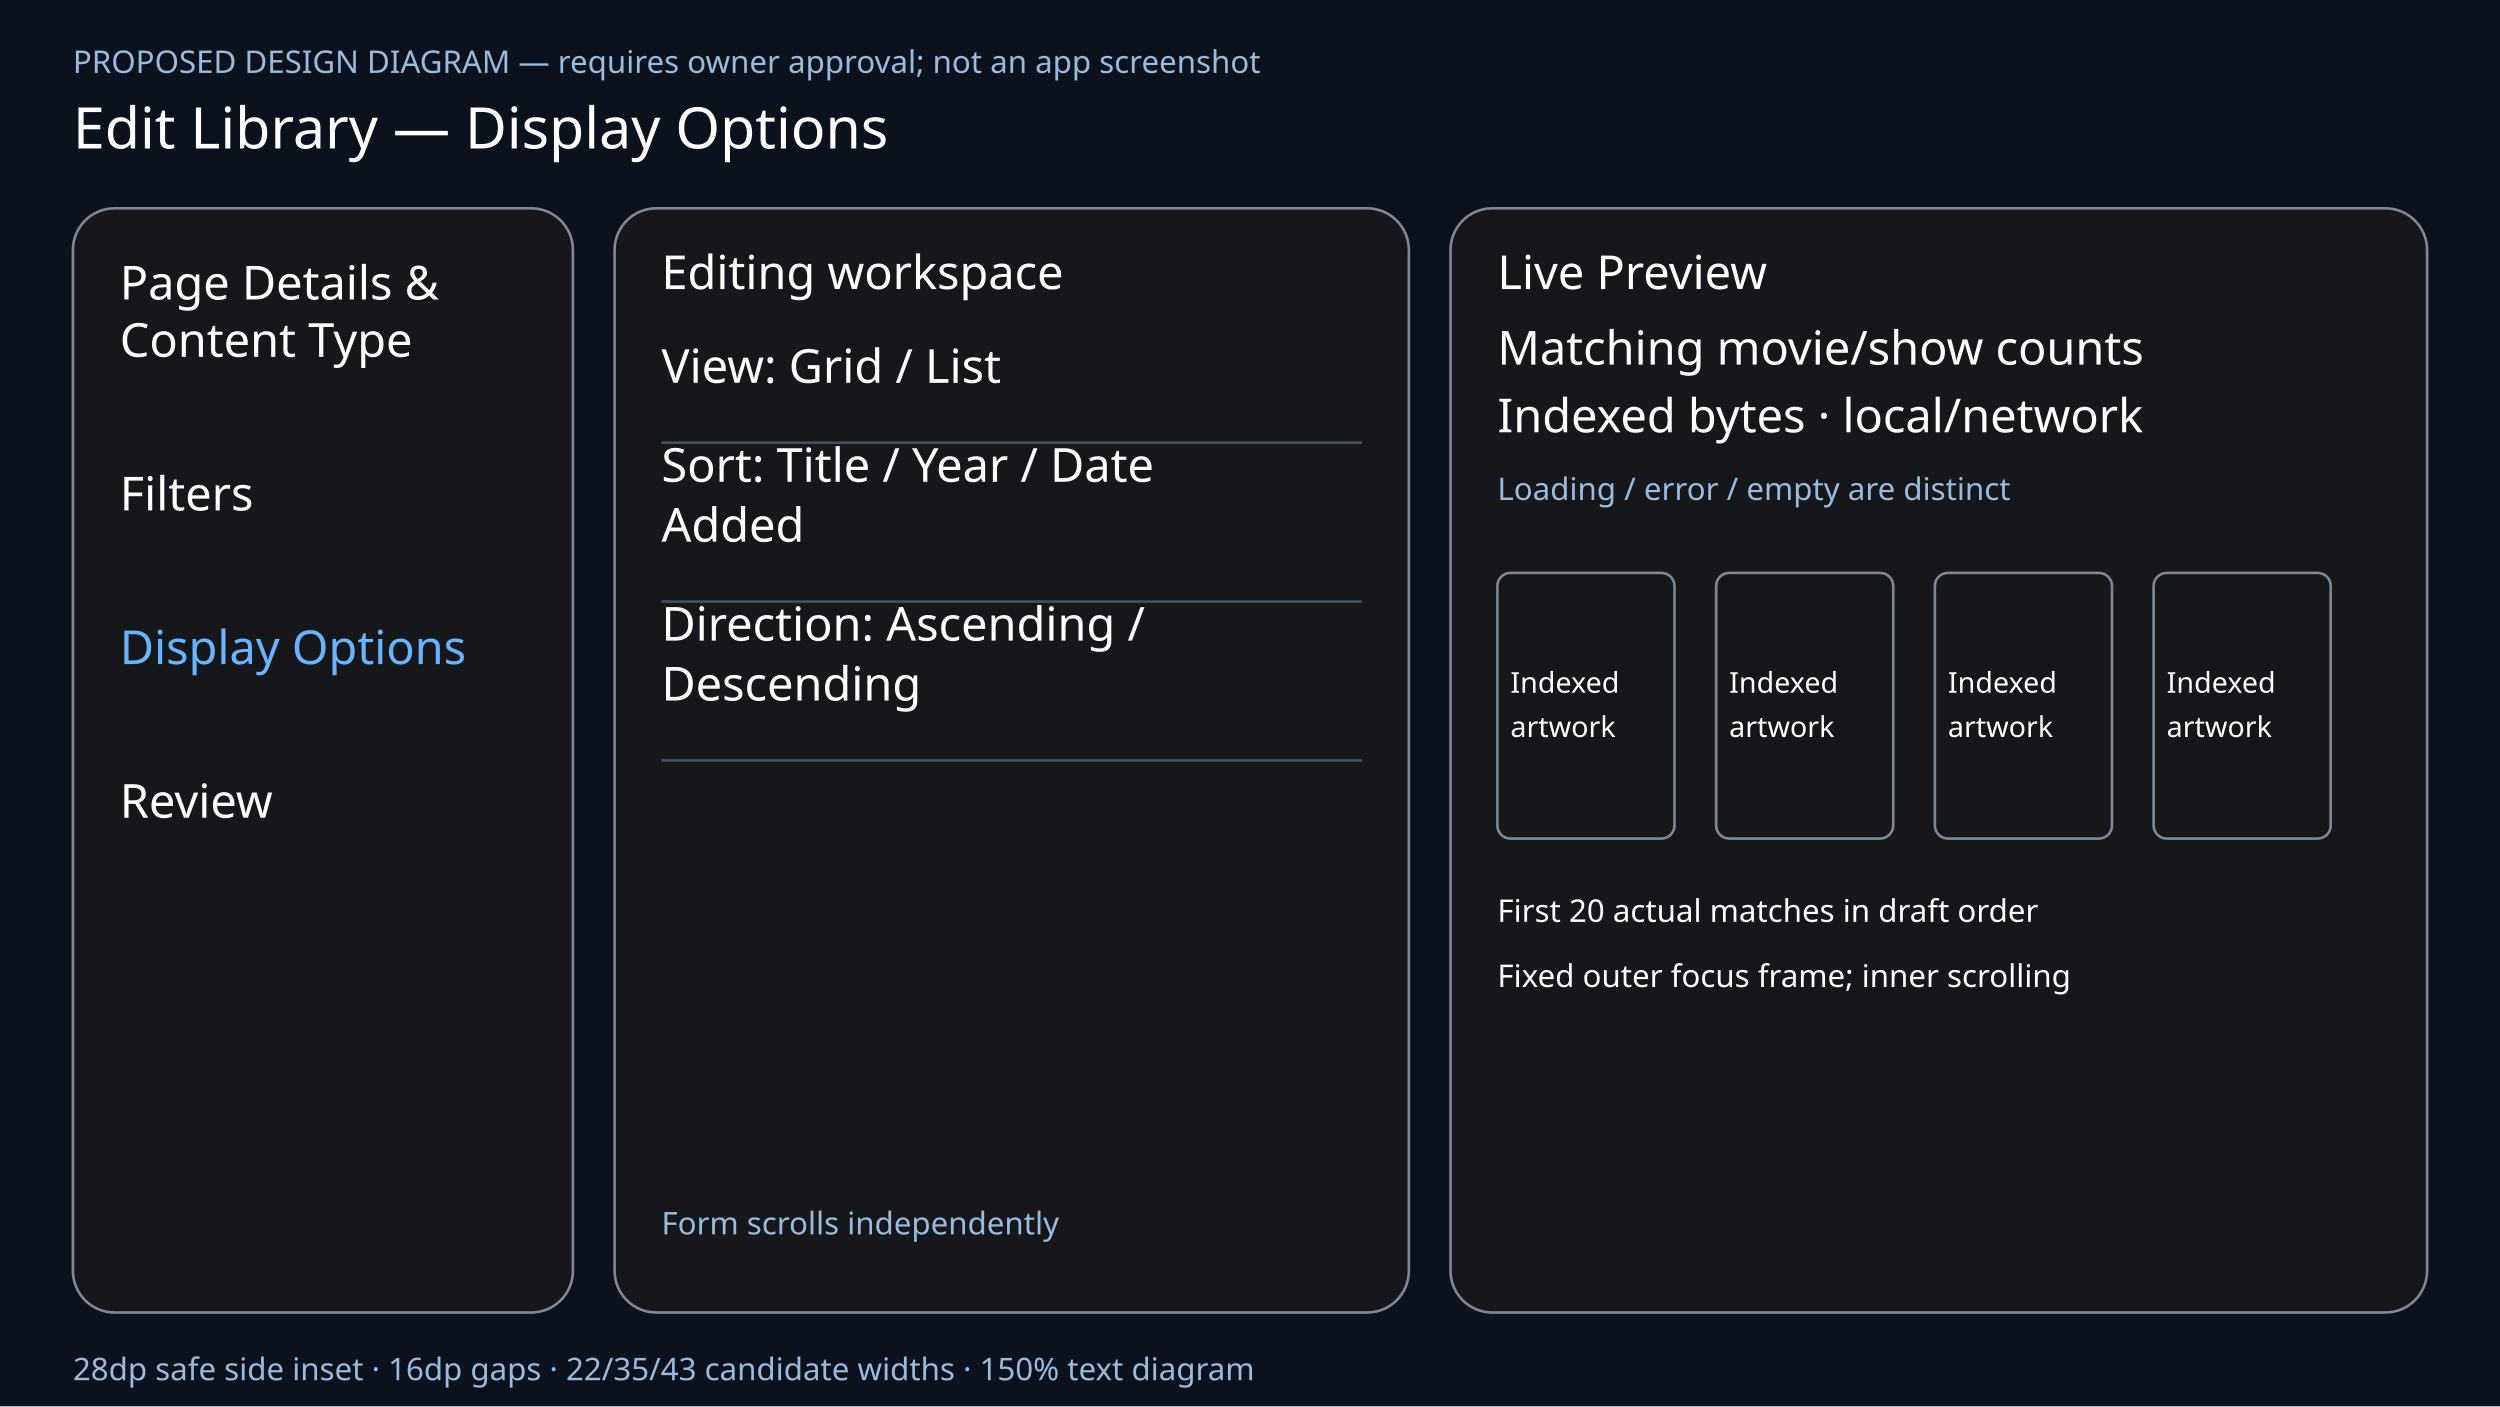
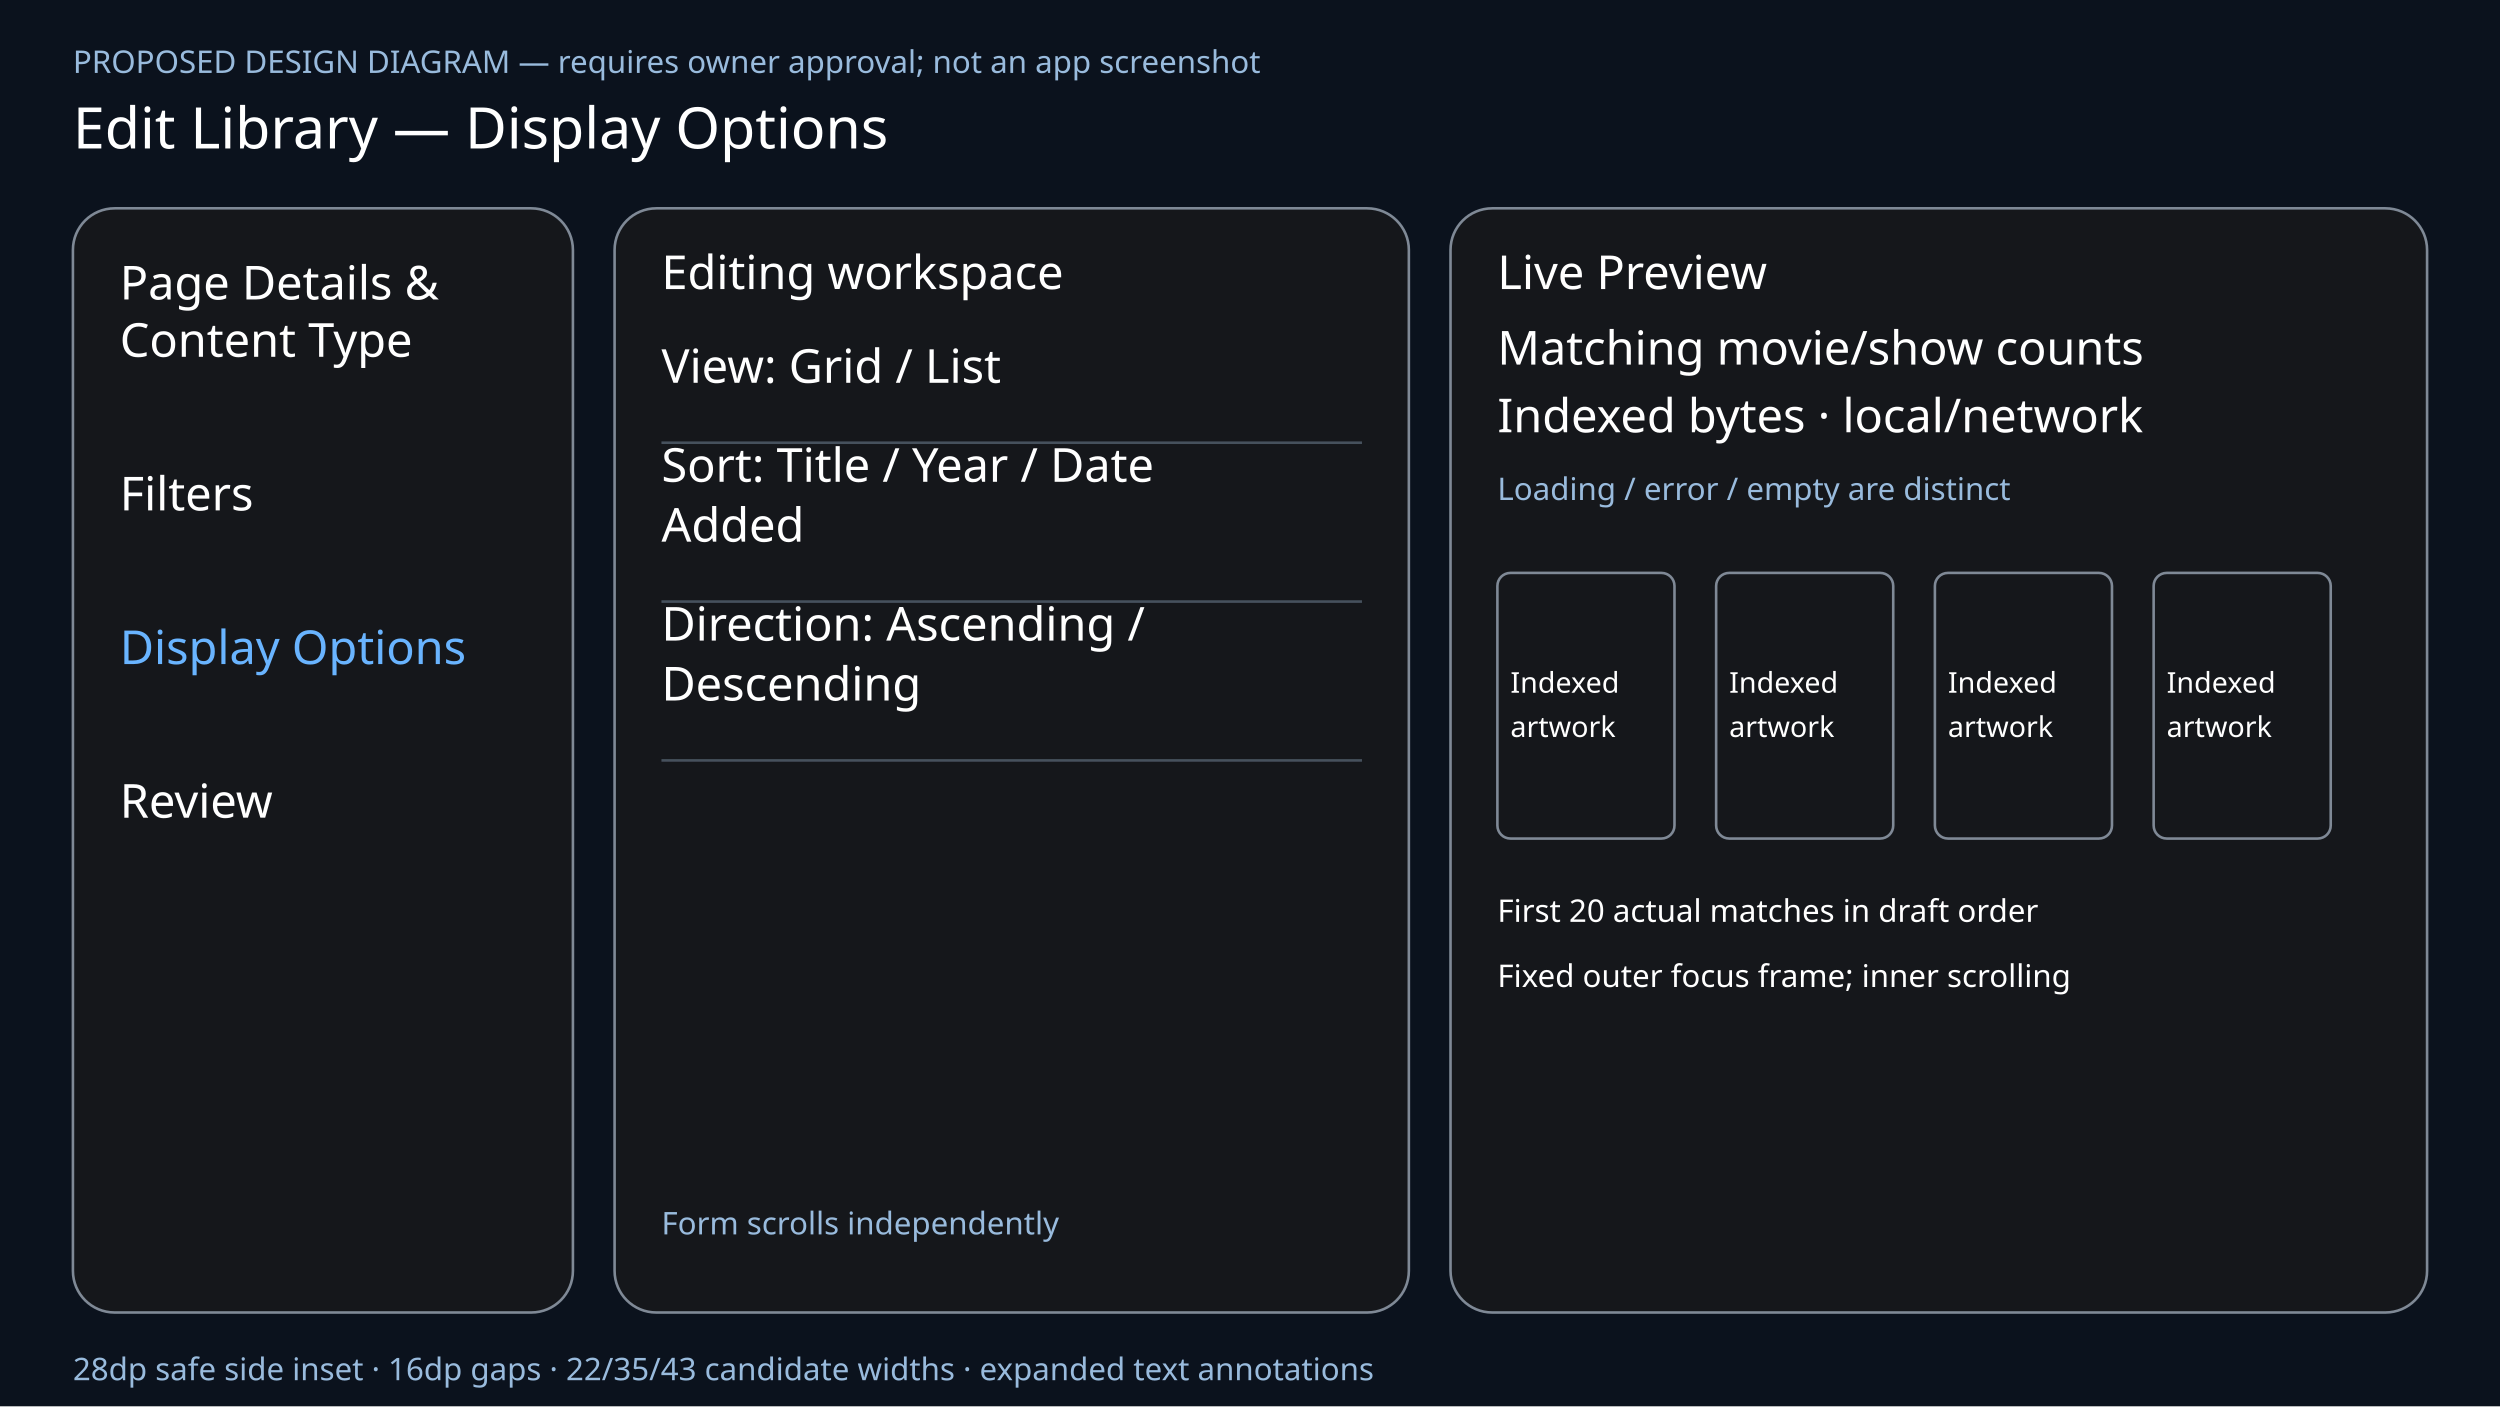
<svg xmlns="http://www.w3.org/2000/svg" width="1920" height="1080" viewBox="0 0 960 540">
  <rect width="960" height="540" fill="#0b121d" />
  <text x="28" y="28" font-family="sans-serif" font-size="12" fill="#99bbdd">PROPOSED DESIGN DIAGRAM — requires owner approval; not an app screenshot</text>
  <text x="28" y="57" font-family="sans-serif" font-size="22" fill="#ffffff">Edit Library — Display Options</text>
  <rect x="28" y="80" width="192" height="424" rx="16" fill="#15171b" stroke="#7f8996" />
  <rect x="236" y="80" width="305" height="424" rx="16" fill="#15171b" stroke="#7f8996" />
  <rect x="557" y="80" width="375" height="424" rx="16" fill="#15171b" stroke="#7f8996" />
  <text x="46" y="115" font-family="sans-serif" font-size="18" fill="#ffffff">Page Details &amp;</text>
  <text x="46" y="137" font-family="sans-serif" font-size="18" fill="#ffffff">Content Type</text>
  <text x="46" y="196" font-family="sans-serif" font-size="18" fill="#ffffff">Filters</text>
  <text x="46" y="255" font-family="sans-serif" font-size="18" fill="#69b4ff">Display Options</text>
  <text x="46" y="314" font-family="sans-serif" font-size="18" fill="#ffffff">Review</text>
  <text x="254" y="111" font-family="sans-serif" font-size="18" fill="#ffffff">Editing workspace</text>
  <defs>
    <clipPath id="fields">
      <rect x="250" y="126" width="280" height="300" />
    </clipPath>
  </defs>
  <g clip-path="url(#fields)">
    <text x="254" y="147" font-family="sans-serif" font-size="18" fill="#ffffff">View: Grid / List</text>
    <line x1="254" y1="170" x2="523" y2="170" stroke="#46515d" />
    <text x="254" y="185" font-family="sans-serif" font-size="18" fill="#ffffff">Sort: Title / Year / Date</text>
    <text x="254" y="208" font-family="sans-serif" font-size="18" fill="#ffffff">Added</text>
    <line x1="254" y1="231" x2="523" y2="231" stroke="#46515d" />
    <text x="254" y="246" font-family="sans-serif" font-size="18" fill="#ffffff">Direction: Ascending /</text>
    <text x="254" y="269" font-family="sans-serif" font-size="18" fill="#ffffff">Descending</text>
    <line x1="254" y1="292" x2="523" y2="292" stroke="#46515d" />
  </g>
  <text x="254" y="474" font-family="sans-serif" font-size="12" fill="#99bbdd">Form scrolls independently</text>
  <text x="575" y="111" font-family="sans-serif" font-size="18" fill="#ffffff">Live Preview</text>
  <text x="575" y="140" font-family="sans-serif" font-size="18" fill="#ffffff">Matching movie/show counts</text>
  <text x="575" y="166" font-family="sans-serif" font-size="18" fill="#ffffff">Indexed bytes · local/network</text>
  <text x="575" y="192" font-family="sans-serif" font-size="12" fill="#99bbdd">Loading / error / empty are distinct</text>
  <rect x="575" y="220" width="68" height="102" rx="5" fill="none" stroke="#7f8996" />
  <text x="580" y="266" font-family="sans-serif" font-size="11" fill="#ffffff">Indexed</text>
  <text x="580" y="283" font-family="sans-serif" font-size="11" fill="#ffffff">artwork</text>
  <rect x="659" y="220" width="68" height="102" rx="5" fill="none" stroke="#7f8996" />
  <text x="664" y="266" font-family="sans-serif" font-size="11" fill="#ffffff">Indexed</text>
  <text x="664" y="283" font-family="sans-serif" font-size="11" fill="#ffffff">artwork</text>
  <rect x="743" y="220" width="68" height="102" rx="5" fill="none" stroke="#7f8996" />
  <text x="748" y="266" font-family="sans-serif" font-size="11" fill="#ffffff">Indexed</text>
  <text x="748" y="283" font-family="sans-serif" font-size="11" fill="#ffffff">artwork</text>
  <rect x="827" y="220" width="68" height="102" rx="5" fill="none" stroke="#7f8996" />
  <text x="832" y="266" font-family="sans-serif" font-size="11" fill="#ffffff">Indexed</text>
  <text x="832" y="283" font-family="sans-serif" font-size="11" fill="#ffffff">artwork</text>
  <text x="575" y="354" font-family="sans-serif" font-size="12" fill="#ffffff">First 20 actual matches in draft order</text>
  <text x="575" y="379" font-family="sans-serif" font-size="12" fill="#ffffff">Fixed outer focus frame; inner scrolling</text>
-   <text x="28" y="530" font-family="sans-serif" font-size="12" fill="#99bbdd">28dp safe side inset · 16dp gaps · 22/35/43 candidate widths · 150% text diagram</text>
+   <text x="28" y="530" font-family="sans-serif" font-size="12" fill="#99bbdd">28dp safe side inset · 16dp gaps · 22/35/43 candidate widths · expanded text annotations</text>
</svg>
